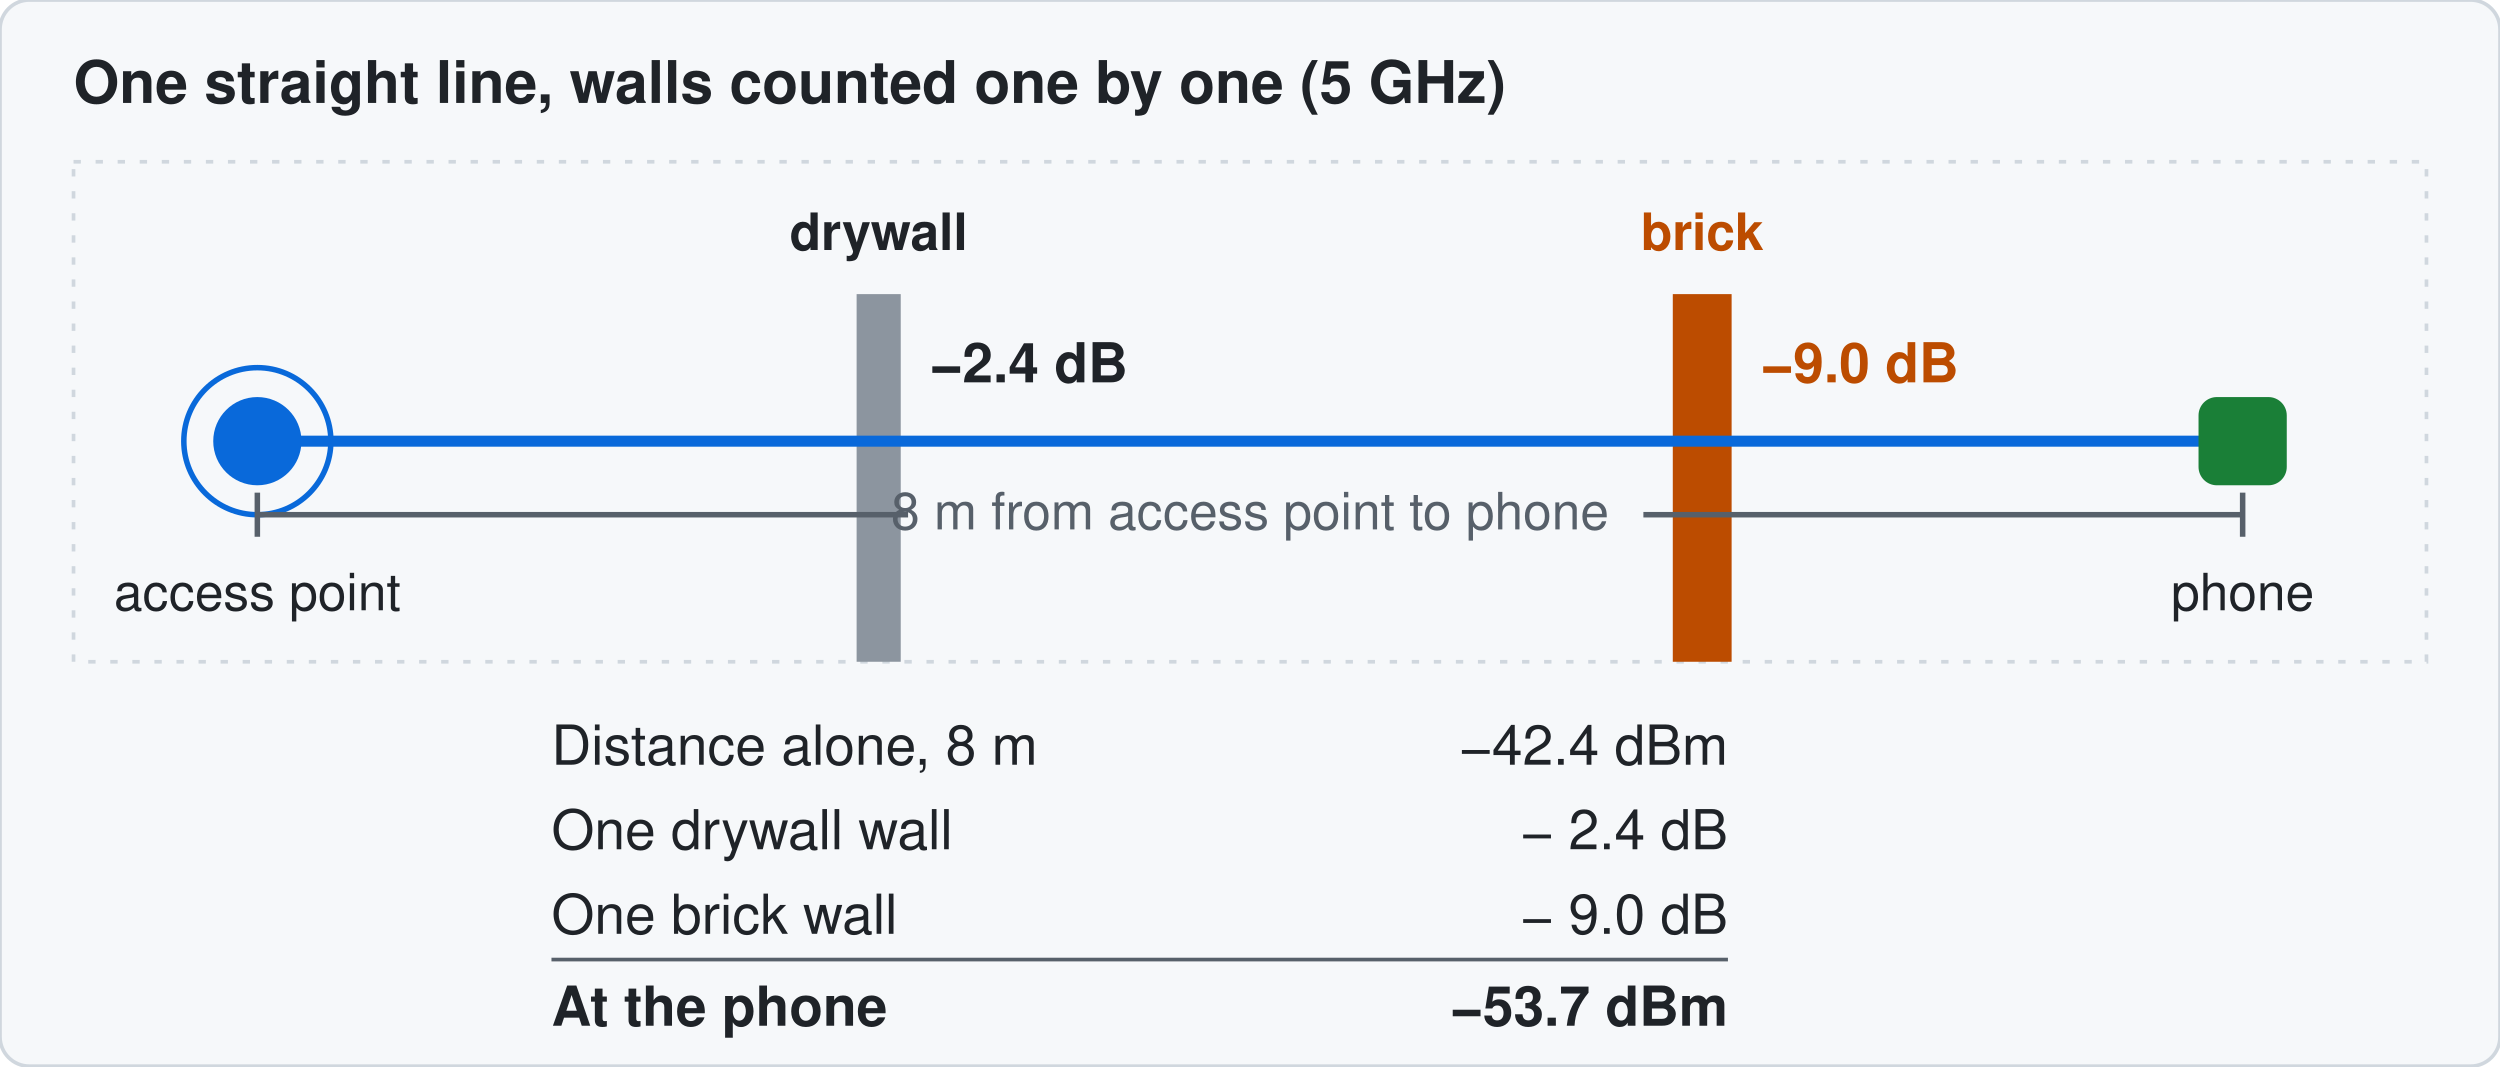
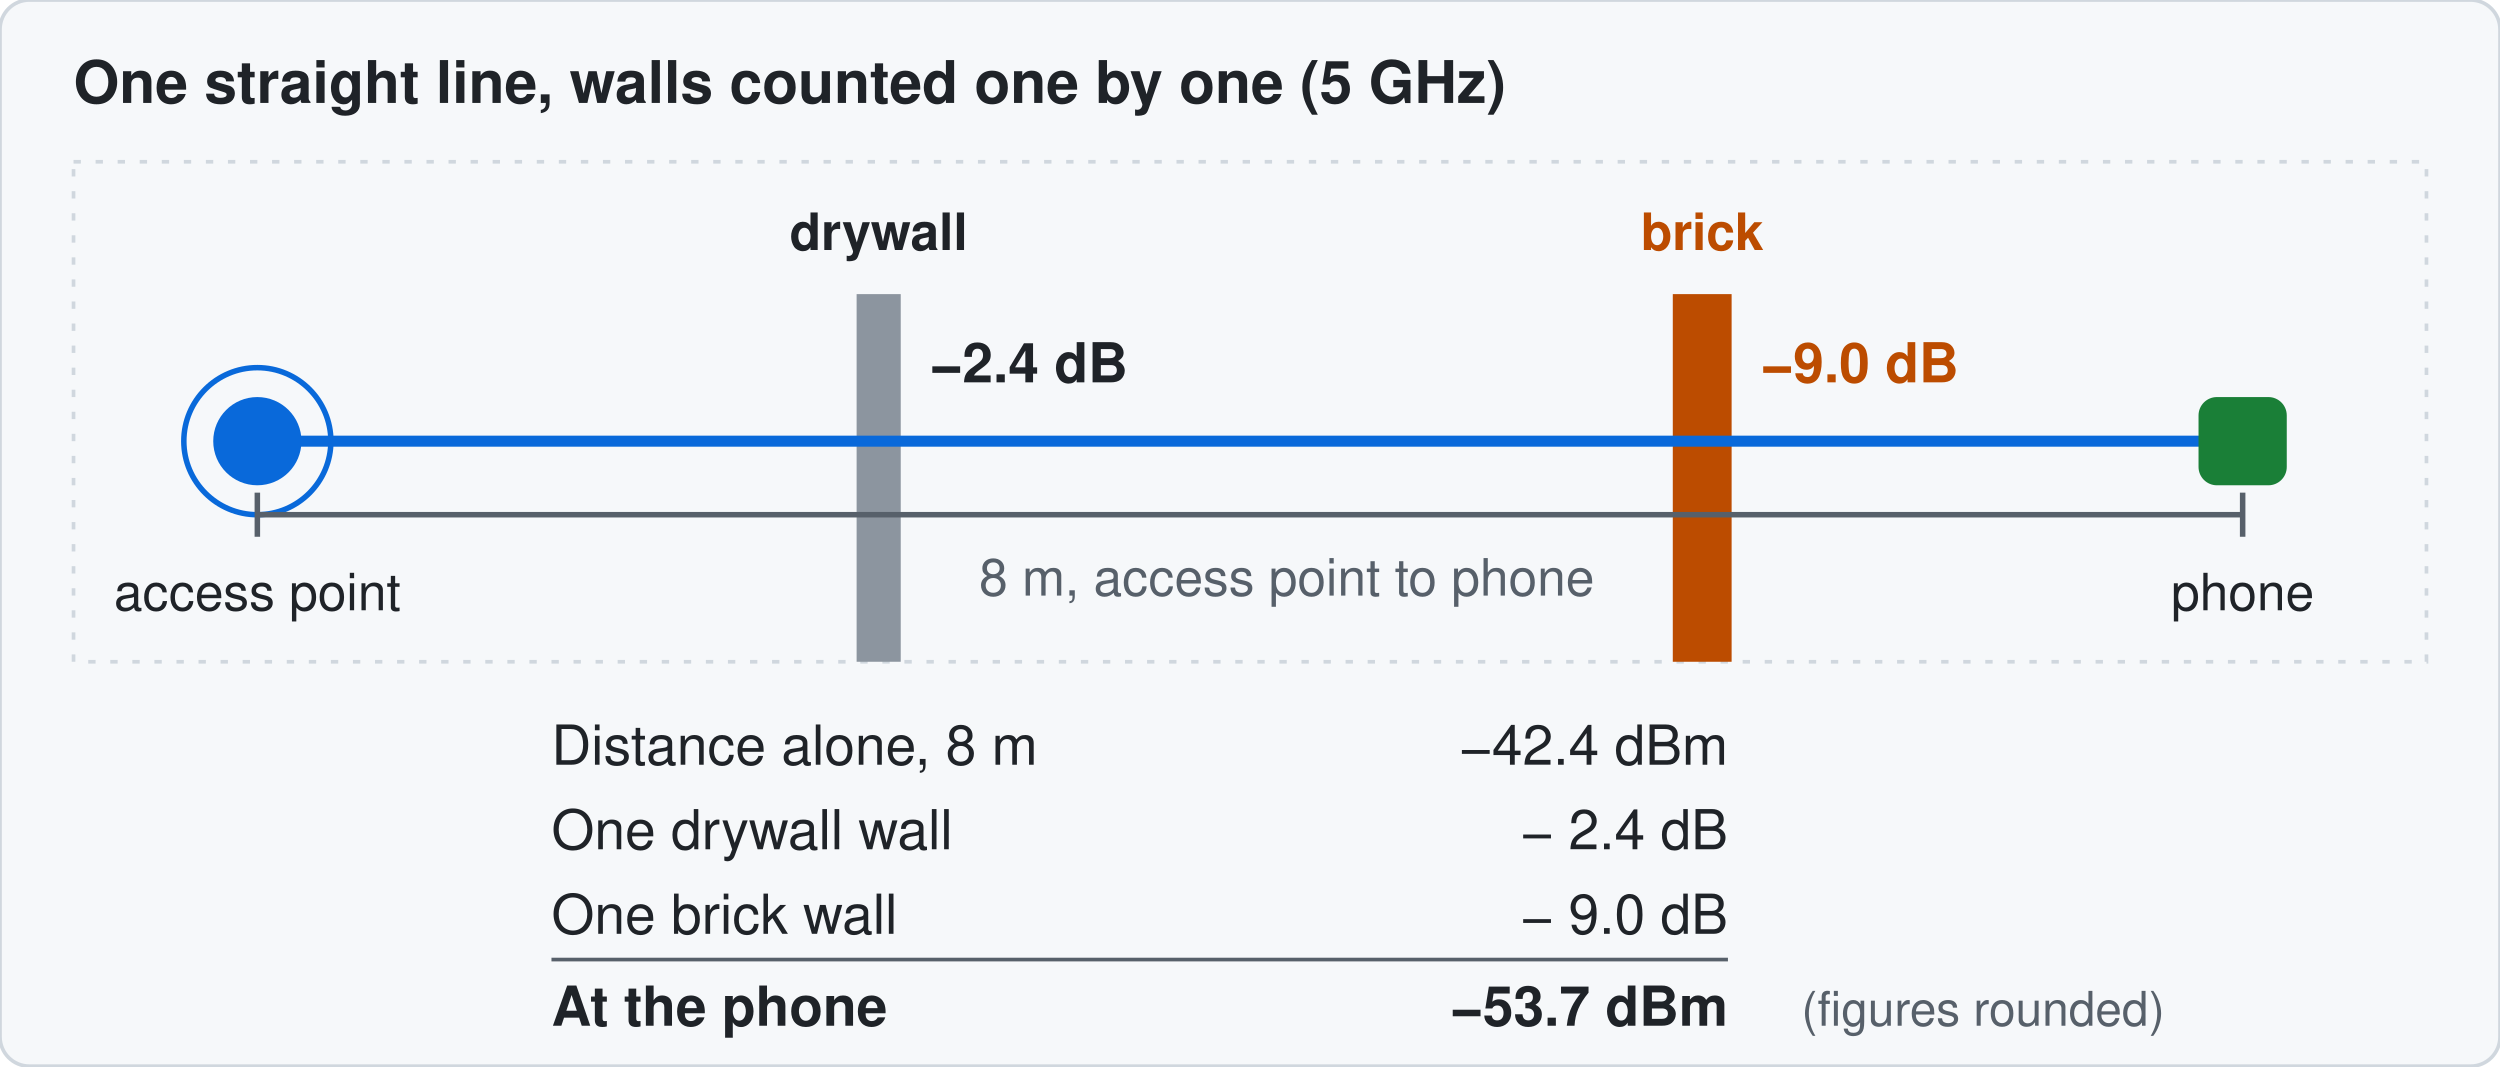
<svg xmlns="http://www.w3.org/2000/svg" viewBox="0 0 680 290" width="680" height="290" font-family="system-ui, -apple-system, 'Segoe UI', Helvetica, Arial, sans-serif" font-size="15">
  <rect width="680" height="290" rx="8" fill="#f6f8fa" stroke="#d0d7de" />
  <text x="20" y="28" font-size="16" font-weight="600" fill="#1f2328">One straight line, walls counted one by one (5 GHz)</text>
  <rect x="20" y="44" width="640" height="136" fill="none" stroke="#d0d7de" stroke-dasharray="2 4" />
  <rect x="233" y="80" width="12" height="100" fill="#8c959f" />
  <rect x="455" y="80" width="16" height="100" fill="#bc4c00" />
  <line x1="70" y1="120" x2="610" y2="120" stroke="#0969da" stroke-width="3" />
  <circle cx="70" cy="120" r="12" fill="#0969da" />
  <circle cx="70" cy="120" r="20" fill="none" stroke="#0969da" stroke-width="1.5" />
  <rect x="598" y="108" width="24" height="24" rx="5" fill="#1a7f37" />
  <g text-anchor="middle" fill="#1f2328" font-size="14">
    <text x="70" y="166">access point</text>
    <text x="610" y="166">phone</text>
    <text x="239" y="68" font-weight="600">drywall</text>
    <text x="463" y="68" font-weight="600" fill="#bc4c00">brick</text>
  </g>
  <g font-size="15" font-weight="600">
    <text x="253" y="104" fill="#1f2328">−2.4 dB</text>
    <text x="479" y="104" fill="#bc4c00">−9.0 dB</text>
  </g>
  <g stroke="#57606a" stroke-width="1.5">
    <line x1="70" y1="140" x2="610" y2="140" stroke-dasharray="1 0" />
    <line x1="70" y1="134" x2="70" y2="146" />
    <line x1="610" y1="134" x2="610" y2="146" />
  </g>
-   <rect x="247" y="128" width="200" height="20" fill="#f6f8fa" />
-   <text x="340" y="144" text-anchor="middle" fill="#57606a" font-size="14">8 m from access point to phone</text>
+   <text x="350" y="162" text-anchor="middle" fill="#57606a" font-size="14">8 m, access point to phone</text>
  <g font-size="15" fill="#1f2328">
    <text x="150" y="208">Distance alone, 8 m</text>
    <text x="470" y="208" text-anchor="end">−42.4 dBm</text>
    <text x="150" y="231">One drywall wall</text>
    <text x="470" y="231" text-anchor="end">− 2.4 dB</text>
    <text x="150" y="254">One brick wall</text>
    <text x="470" y="254" text-anchor="end">− 9.0 dB</text>
    <line x1="150" y1="261" x2="470" y2="261" stroke="#57606a" />
    <text x="150" y="279" font-weight="600">At the phone</text>
    <text x="470" y="279" text-anchor="end" font-weight="600">−53.7 dBm</text>
+     <text x="490" y="279" fill="#57606a" font-size="13">(figures rounded)</text>
  </g>
</svg>
